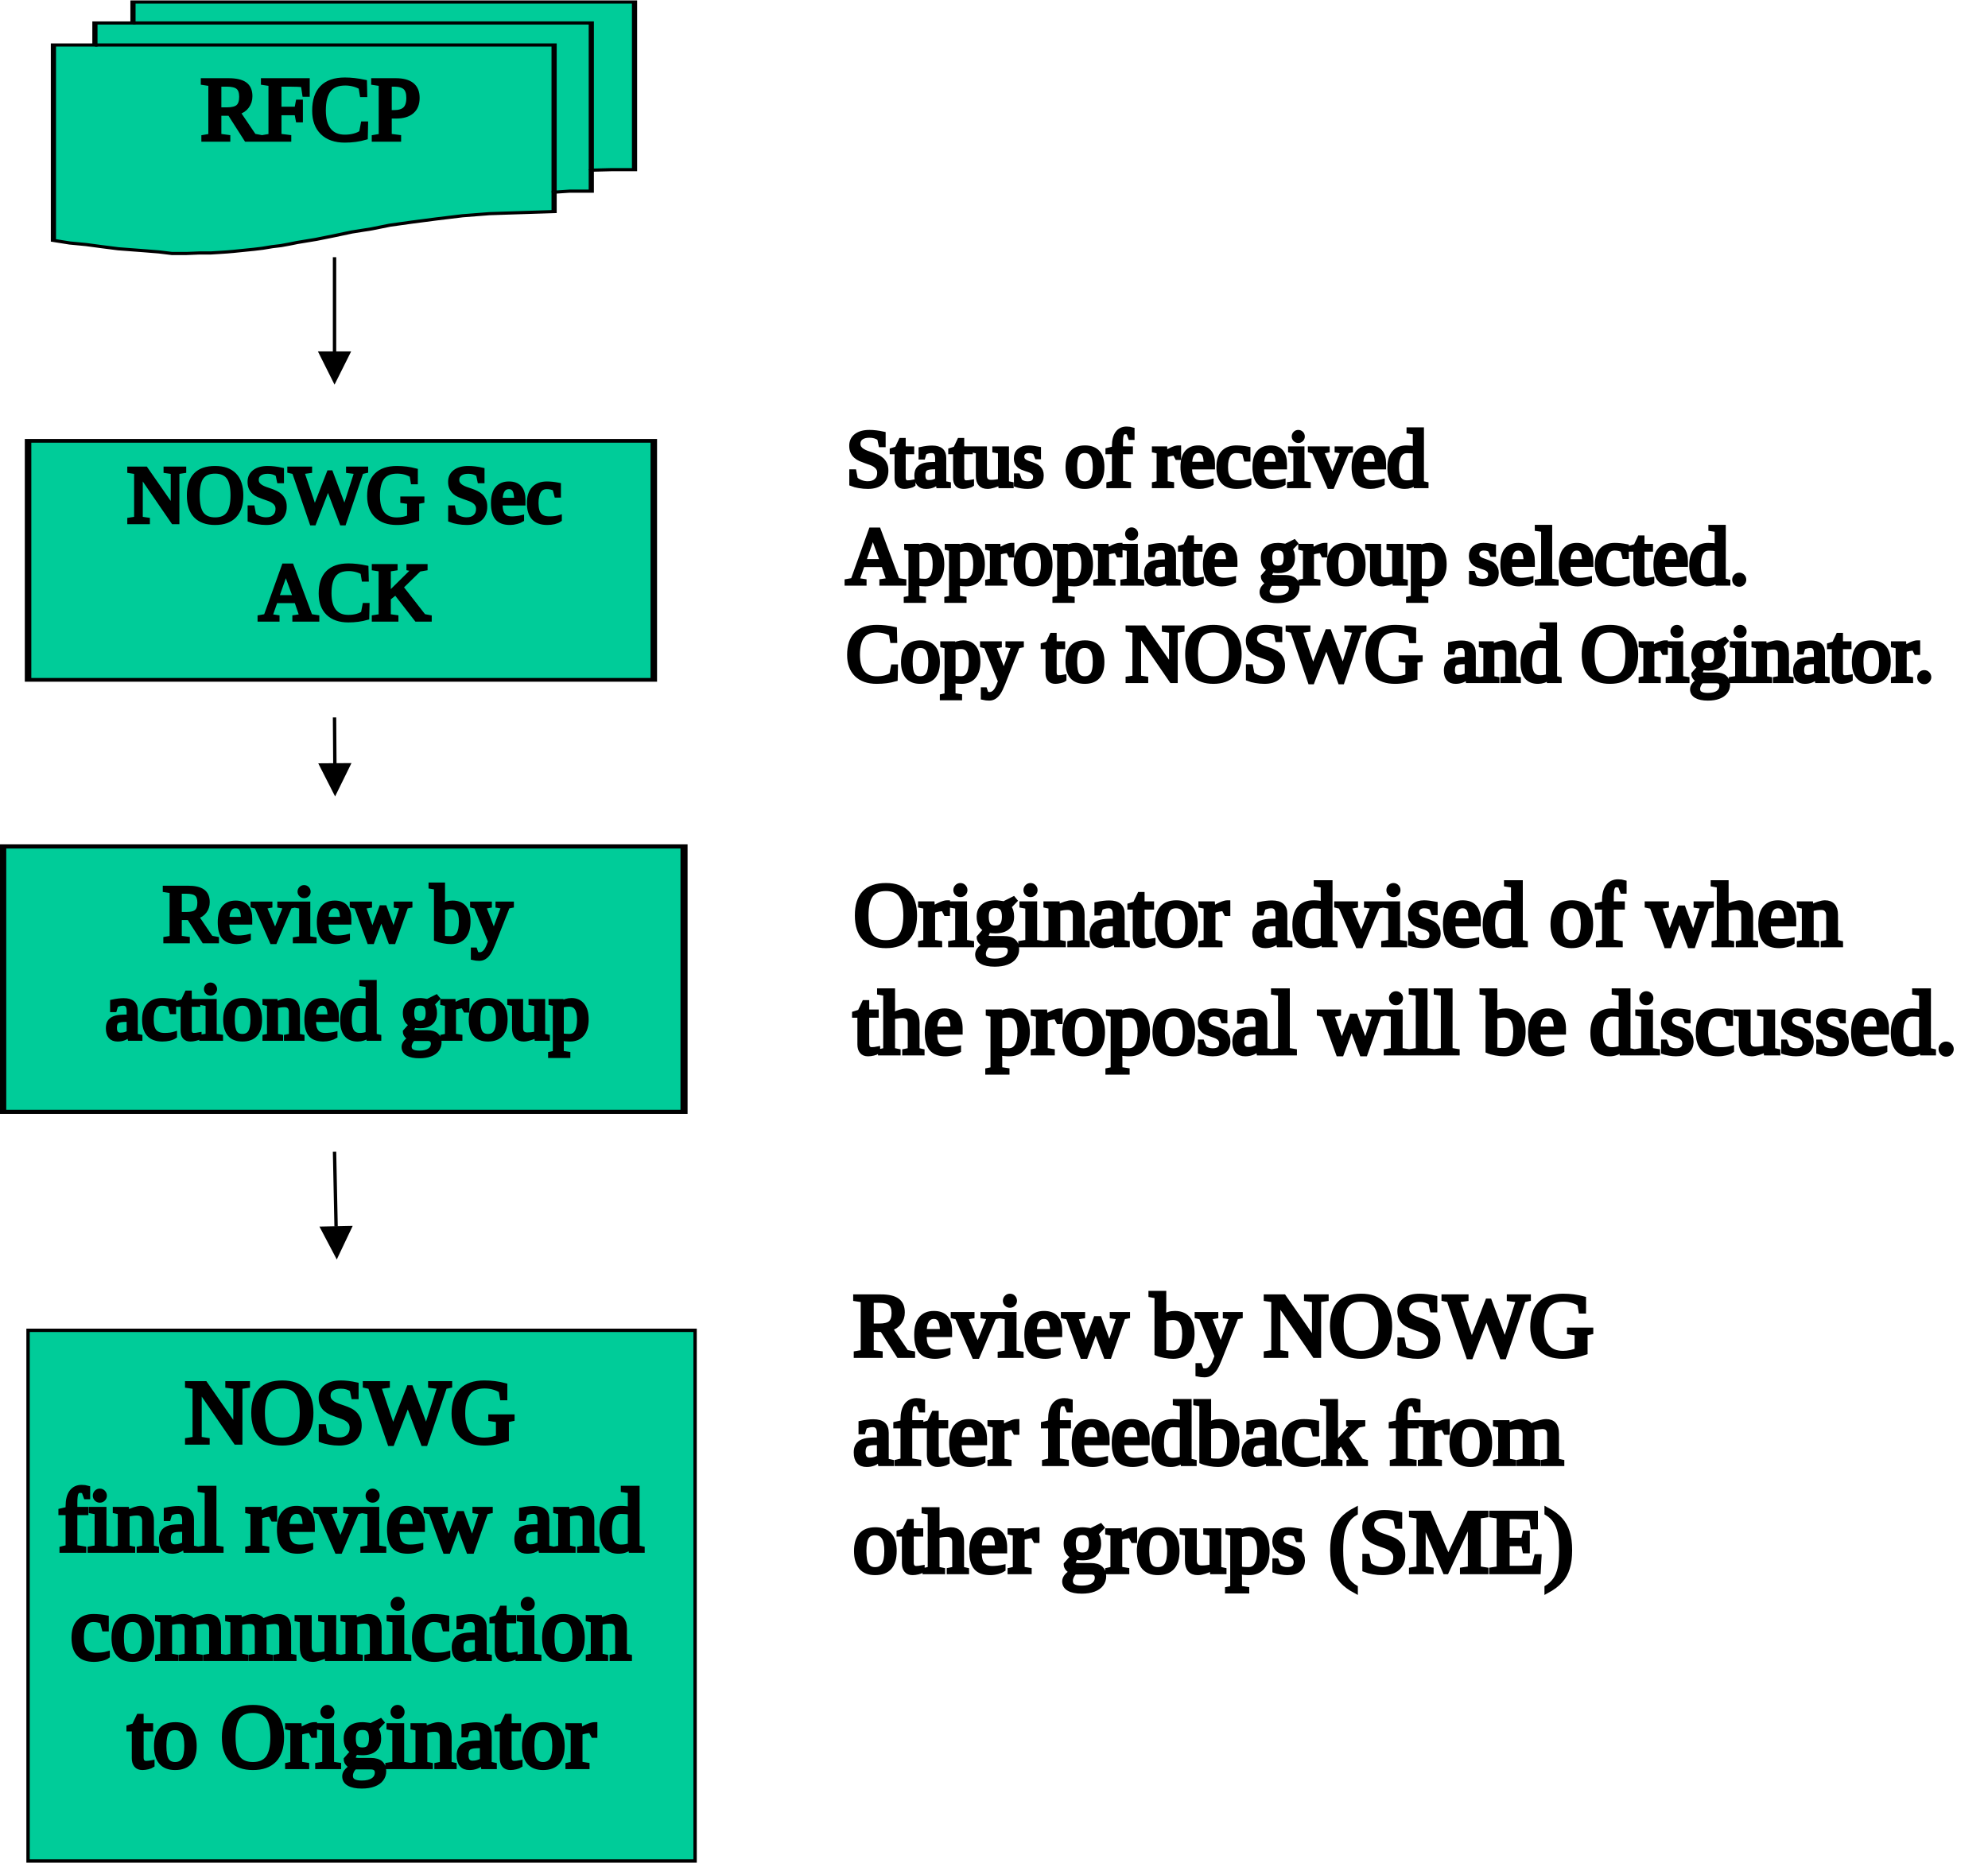
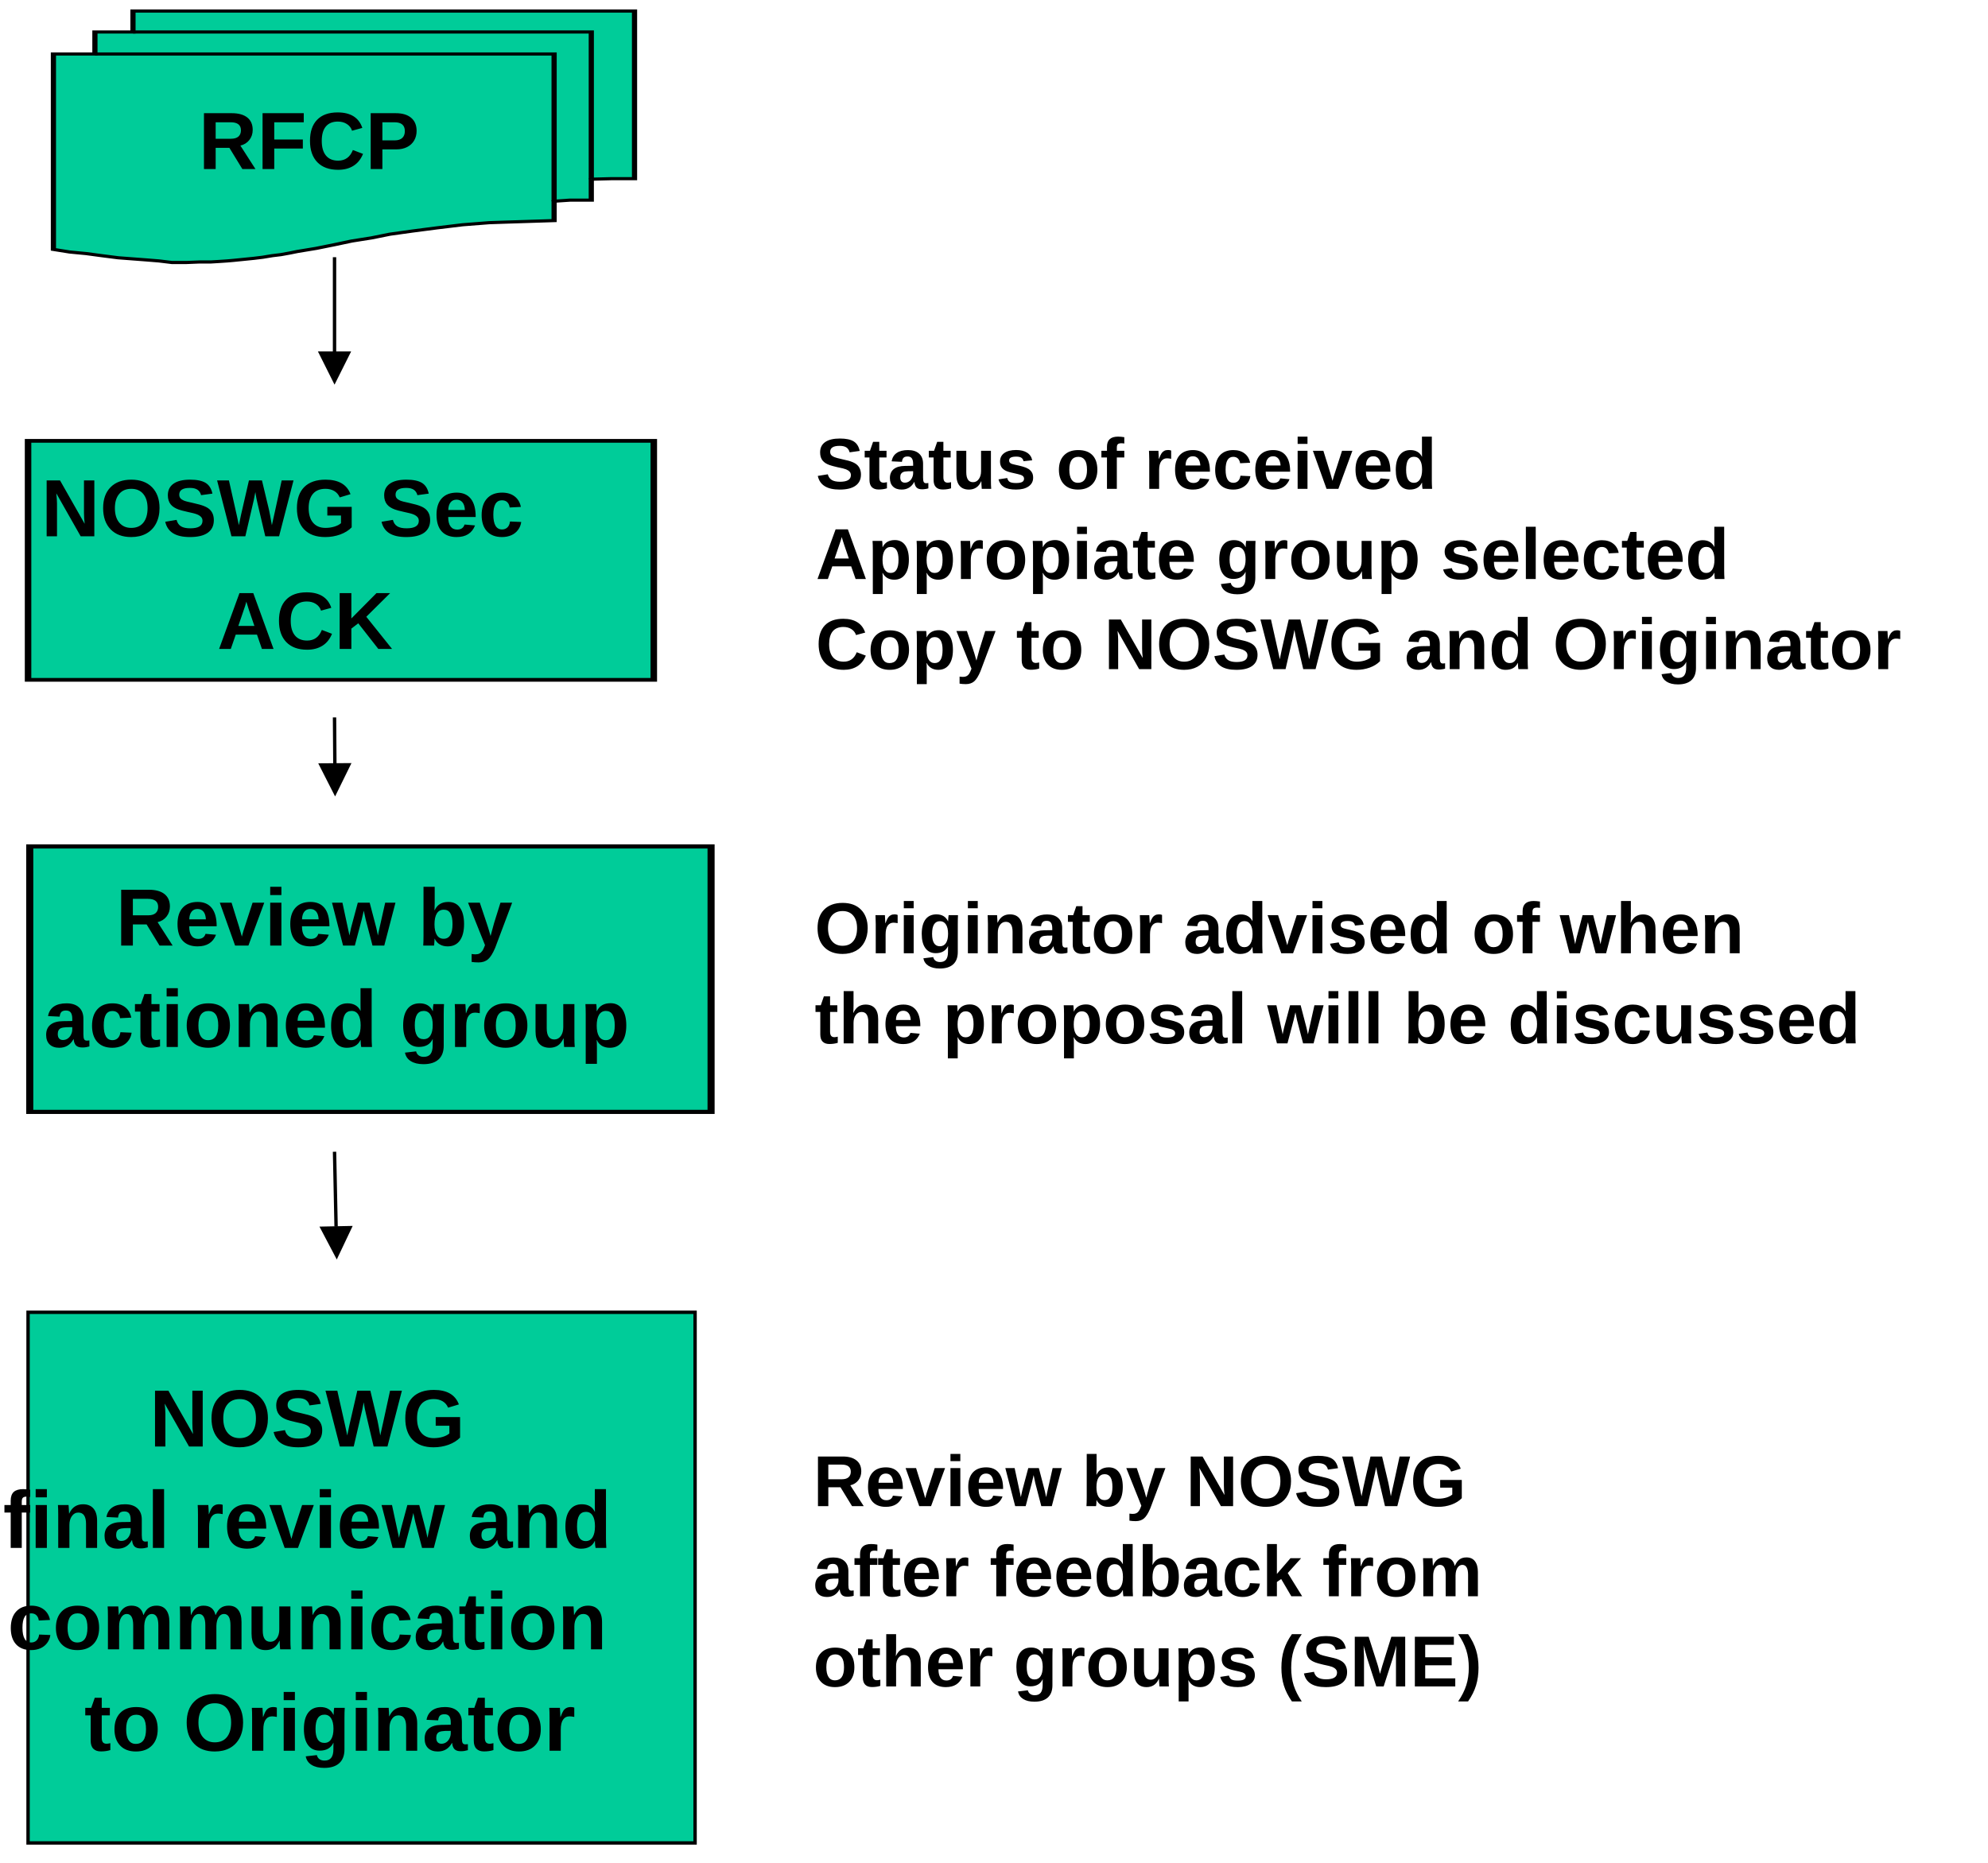
<svg xmlns="http://www.w3.org/2000/svg" width="441.101" height="413.323" id="svg2" version="1.0">
-   <g id="AutoShape2" transform="matrix(1.535,0,0,0.93,10.31564,-0.48195)">
-     <polygon points="1,57.875 3.375,58.5 5.75,58.875 8,59.375 10.375,59.875 14.375,60.375 16.25,60.625 18.125,61 20.25,61 22.125,60.875 23.75,60.875 25,60.75 26.125,60.625 27,60.5 27.75,60.375 28.5,60.25 30,60 31.25,59.75 32.625,59.375 33.875,59.125 35.125,58.75 36.25,58.375 37.625,58 39,57.625 41.625,56.75 44.125,55.875 47,55.125 49.625,54.25 51.25,53.875 52.875,53.5 54.625,53.125 56.375,52.75 60.125,52 64,51.5 66.25,51.375 68.625,51.25 71,51.125 73.375,51 73.375,46.375 75.625,46.125 78.75,46.125 78.75,41.125 81.625,41 85,41 85,1 12.5,1 12.5,6 7,6 7,11.25 1,11.25 1,57.875 " id="polygon7" style="fill:#0c9;stroke:black;stroke-width:0.75" />
-     <polyline points="12.5,6 78.75,6 78.75,41.125" id="polyline9" style="fill:#0c9;stroke:black;stroke-width:0.75" />
-     <polyline points="7,11.25 73.375,11.25 73.375,46.375" id="polyline11" style="fill:#0c9;stroke:black;stroke-width:0.75" />
+   <g id="AutoShape2" transform="matrix(1.535,0,0,0.93,10.31564,1.51805)">
+     <polygon points="3.375,58.5 5.75,58.875 8,59.375 10.375,59.875 14.375,60.375 16.25,60.625 18.125,61 20.25,61 22.125,60.875 23.75,60.875 25,60.75 26.125,60.625 27,60.5 27.75,60.375 28.5,60.25 30,60 31.25,59.75 32.625,59.375 33.875,59.125 35.125,58.75 36.25,58.375 37.625,58 39,57.625 41.625,56.75 44.125,55.875 47,55.125 49.625,54.25 51.25,53.875 52.875,53.5 54.625,53.125 56.375,52.75 60.125,52 64,51.5 66.25,51.375 68.625,51.25 71,51.125 73.375,51 73.375,46.375 75.625,46.125 78.75,46.125 78.75,41.125 81.625,41 85,41 85,1 12.5,1 12.5,6 7,6 7,11.25 1,11.25 1,57.875 1,57.875 " id="polygon7" style="fill:#00cc99;stroke:#000000;stroke-width:0.75" />
+     <polyline points="12.5,6 78.75,6 78.75,41.125" id="polyline9" style="fill:#00cc99;stroke:#000000;stroke-width:0.75" />
+     <polyline points="7,11.25 73.375,11.25 73.375,46.375" id="polyline11" style="fill:#00cc99;stroke:#000000;stroke-width:0.75" />
  </g>
-   <text x="44.476" y="30.948" font-size="20" id="text13" style="font-size:20px;stroke:black;font-family:Times New Roman">RFCP</text>
  <g id="AutoShape3" transform="matrix(1.925,0,0,1.102,4.300645,96.72105)">
    <rect x="1" y="1" width="72.125" height="48.125" id="rect18" style="fill:#0c9;stroke:black;stroke-width:0.75" />
  </g>
-   <text x="28.226" y="115.823" font-size="18" id="text20" style="font-size:18px;stroke:black;font-family:Times New Roman">NOSWG Sec</text>
-   <text x="57.476" y="137.448" font-size="18" id="text22" style="font-size:18px;stroke:black;font-family:Times New Roman">ACK</text>
-   <g id="AutoShape5" transform="matrix(2.096,0,0,1.224,-1.495355,186.5991)">
-     <rect x="1" y="1" width="72.125" height="48.125" id="rect27" style="fill:#0c9;stroke:black;stroke-width:0.75" />
+   <g id="AutoShape5" transform="matrix(2.096,0,0,1.224,4.504645,186.5991)">
+     <rect x="1" y="1" width="72.125" height="48.125" id="rect27" style="fill:#00cc99;stroke:#000000;stroke-width:0.75" />
  </g>
-   <text x="36.101" y="208.823" font-size="18" id="text29" style="font-size:18px;stroke:black;font-family:Times New Roman">Review by</text>
-   <text x="23.351" y="230.448" font-size="18" id="text31" style="font-size:18px;stroke:black;font-family:Times New Roman">actioned group</text>
  <defs id="defs35">
    <marker id="Triangle5_Line11" viewBox="0 0 9.833 9.833" refX="0.125" refY="4.917" markerUnits="strokeWidth" markerWidth="9.833" markerHeight="9.833" orient="auto">
      <polygon points="0,9.833 9.833,4.917 0,0 0,9.833 " id="polygon38" />
    </marker>
  </defs>
  <line x1="74.226" x2="74.226" y1="57.073" y2="78.073" id="line40" style="stroke:black;stroke-width:0.75;marker-end:url(#Triangle5_Line11)" />
  <defs id="defs44">
    <marker id="Triangle5_Line12" viewBox="0 0 9.833 9.833" refX="0.125" refY="4.917" markerUnits="strokeWidth" markerWidth="9.833" markerHeight="9.833" orient="auto">
      <polygon points="0,9.833 9.833,4.917 0,0 0,9.833 " id="polygon47" />
    </marker>
  </defs>
  <line x1="74.226" x2="74.299" y1="159.198" y2="169.449" id="line49" style="stroke:black;stroke-width:0.75;marker-end:url(#Triangle5_Line12)" />
  <rect x="180.476" y="91.573" width="255.5" height="72.125" id="rect53" style="fill:none;stroke:none" />
-   <text x="187.726" y="107.823" font-size="18" id="text55" style="font-size:18px;stroke:black;font-family:Times New Roman">Status of received</text>
-   <text x="187.726" y="129.449" font-size="18" id="text57" style="font-size:18px;stroke:black;font-family:Times New Roman">Appropriate group selected.</text>
-   <text x="187.726" y="151.074" font-size="18" id="text59" style="font-size:18px;stroke:black;font-family:Times New Roman">Copy to NOSWG and Originator.</text>
-   <rect x="181.976" y="283.198" width="179.125" height="79.25" id="rect63" style="fill:none;stroke:none" />
-   <text x="189.226" y="300.823" font-size="20" id="text65" style="font-size:20px;stroke:black;font-family:Times New Roman">Review by NOSWG</text>
-   <text x="189.226" y="324.823" font-size="20" id="text67" style="font-size:20px;stroke:black;font-family:Times New Roman">after feedback from</text>
-   <text x="189.226" y="348.823" font-size="20" id="text69" style="font-size:20px;stroke:black;font-family:Times New Roman">other groups (SME)</text>
-   <rect x="6.226" y="295.198" width="148" height="117.75" id="rect73" style="fill:#0c9;stroke:black;stroke-width:0.75" />
-   <text x="40.976" y="320.073" font-size="20" id="text75" style="font-size:20px;stroke:black;font-family:Times New Roman">NOSWG</text>
-   <text x="12.851" y="344.073" font-size="20" id="text77" style="font-size:20px;stroke:black;font-family:Times New Roman">final review and</text>
-   <text x="15.601" y="368.073" font-size="20" id="text79" style="font-size:20px;stroke:black;font-family:Times New Roman">communication</text>
-   <text x="28.351" y="392.073" font-size="20" id="text81" style="font-size:20px;stroke:black;font-family:Times New Roman">to Originator</text>
-   <rect x="182.101" y="192.073" width="259" height="55.25" id="rect85" style="fill:none;stroke:none" />
-   <text x="189.351" y="209.698" font-size="20" id="text87" style="font-size:20px;stroke:black;font-family:Times New Roman">Originator advised of when</text>
-   <text x="189.351" y="233.698" font-size="20" id="text89" style="font-size:20px;stroke:black;font-family:Times New Roman">the proposal will be discussed.</text>
+   <rect x="6.226" y="291.198" width="148" height="117.75" id="rect73" style="fill:#00cc99;stroke:#000000;stroke-width:0.75" />
  <defs id="defs93">
    <marker id="Triangle5_Line40" viewBox="0 0 9.833 9.833" refX="0.125" refY="4.917" markerUnits="strokeWidth" markerWidth="9.833" markerHeight="9.833" orient="auto">
      <polygon points="0,9.833 9.833,4.917 0,0 0,9.833 " id="polygon96" />
    </marker>
  </defs>
  <line x1="74.226" x2="74.572" y1="255.573" y2="272.2" id="line98" style="stroke:black;stroke-width:0.75;marker-end:url(#Triangle5_Line40)" />
+   <text xml:space="preserve" style="font-size:18;font-style:normal;font-variant:normal;font-weight:bold;font-stretch:normal;text-align:center;text-anchor:middle;fill:#000000;fill-opacity:1;stroke:none;font-family:Arial;-inkscape-font-specification:Bitstream Vera Sans Bold" x="75.163" y="118.998" id="text2862">
+     <tspan id="tspan2864" x="75.163" y="118.998">NOSWG Sec</tspan>
+     <tspan x="75.163" y="143.998" id="tspan2866">ACK</tspan>
+   </text>
+   <text xml:space="preserve" style="font-size:18px;font-style:normal;font-variant:normal;font-weight:bold;font-stretch:normal;text-align:center;text-anchor:middle;fill:#000000;fill-opacity:1;stroke:none;font-family:Arial;-inkscape-font-specification:Bitstream Vera Sans Bold" x="76.057" y="37.506" id="text3646">
+     <tspan id="tspan3648" x="76.057" y="37.506">RFCP</tspan>
+   </text>
+   <text xml:space="preserve" style="font-size:18px;font-style:normal;font-variant:normal;font-weight:bold;font-stretch:normal;text-align:center;text-anchor:middle;fill:#000000;fill-opacity:1;stroke:none;font-family:Arial;-inkscape-font-specification:Bitstream Vera Sans Bold" x="82.207" y="209.829" id="text3650">
+     <tspan id="tspan3652" x="82.207" y="209.829">Review by</tspan>
+     <tspan x="82.207" y="232.329" id="tspan3654">actioned group</tspan>
+   </text>
+   <text xml:space="preserve" style="font-size:18px;font-style:normal;font-variant:normal;font-weight:bold;font-stretch:normal;text-align:center;text-anchor:middle;fill:#000000;fill-opacity:1;stroke:none;font-family:Arial;-inkscape-font-specification:Bitstream Vera Sans Bold" x="80.696" y="320.981" id="text3656">
+     <tspan id="tspan3658" x="80.696" y="320.981">NOSWG</tspan>
+     <tspan x="80.696" y="343.481" id="tspan3660">final review and</tspan>
+     <tspan x="80.696" y="365.981" id="tspan3662">communication</tspan>
+     <tspan x="80.696" y="388.481" id="tspan3664">to Originator</tspan>
+   </text>
+   <text xml:space="preserve" style="font-size:16px;font-style:normal;font-variant:normal;font-weight:bold;font-stretch:normal;text-align:start;text-anchor:start;fill:#000000;fill-opacity:1;stroke:none;font-family:Arial;-inkscape-font-specification:Bitstream Vera Sans Bold" x="180.983" y="108.481" id="text3666">
+     <tspan id="tspan3668" x="180.983" y="108.481">Status of received</tspan>
+     <tspan x="180.983" y="128.481" id="tspan3670">Appropiate group selected</tspan>
+     <tspan x="180.983" y="148.481" id="tspan3672">Copy to NOSWG and Originator</tspan>
+   </text>
+   <text xml:space="preserve" style="font-size:16px;font-style:normal;font-variant:normal;font-weight:bold;font-stretch:normal;text-align:start;text-anchor:start;fill:#000000;fill-opacity:1;stroke:none;font-family:Arial;-inkscape-font-specification:Bitstream Vera Sans Bold" x="180.741" y="211.522" id="text3674">
+     <tspan id="tspan3676" x="180.741" y="211.522">Originator advised of when</tspan>
+     <tspan x="180.741" y="231.522" id="tspan3678">the proposal will be discussed</tspan>
+   </text>
+   <text xml:space="preserve" style="font-size:16px;font-style:normal;font-variant:normal;font-weight:bold;font-stretch:normal;text-align:start;text-anchor:start;fill:#000000;fill-opacity:1;stroke:none;font-family:Arial;-inkscape-font-specification:Bitstream Vera Sans Bold" x="180.413" y="334.214" id="text3680">
+     <tspan id="tspan3682" x="180.413" y="334.214">Review by NOSWG</tspan>
+     <tspan x="180.413" y="354.214" id="tspan3684">after feedback from</tspan>
+     <tspan x="180.413" y="374.214" id="tspan3686">other groups (SME)</tspan>
+   </text>
</svg>
